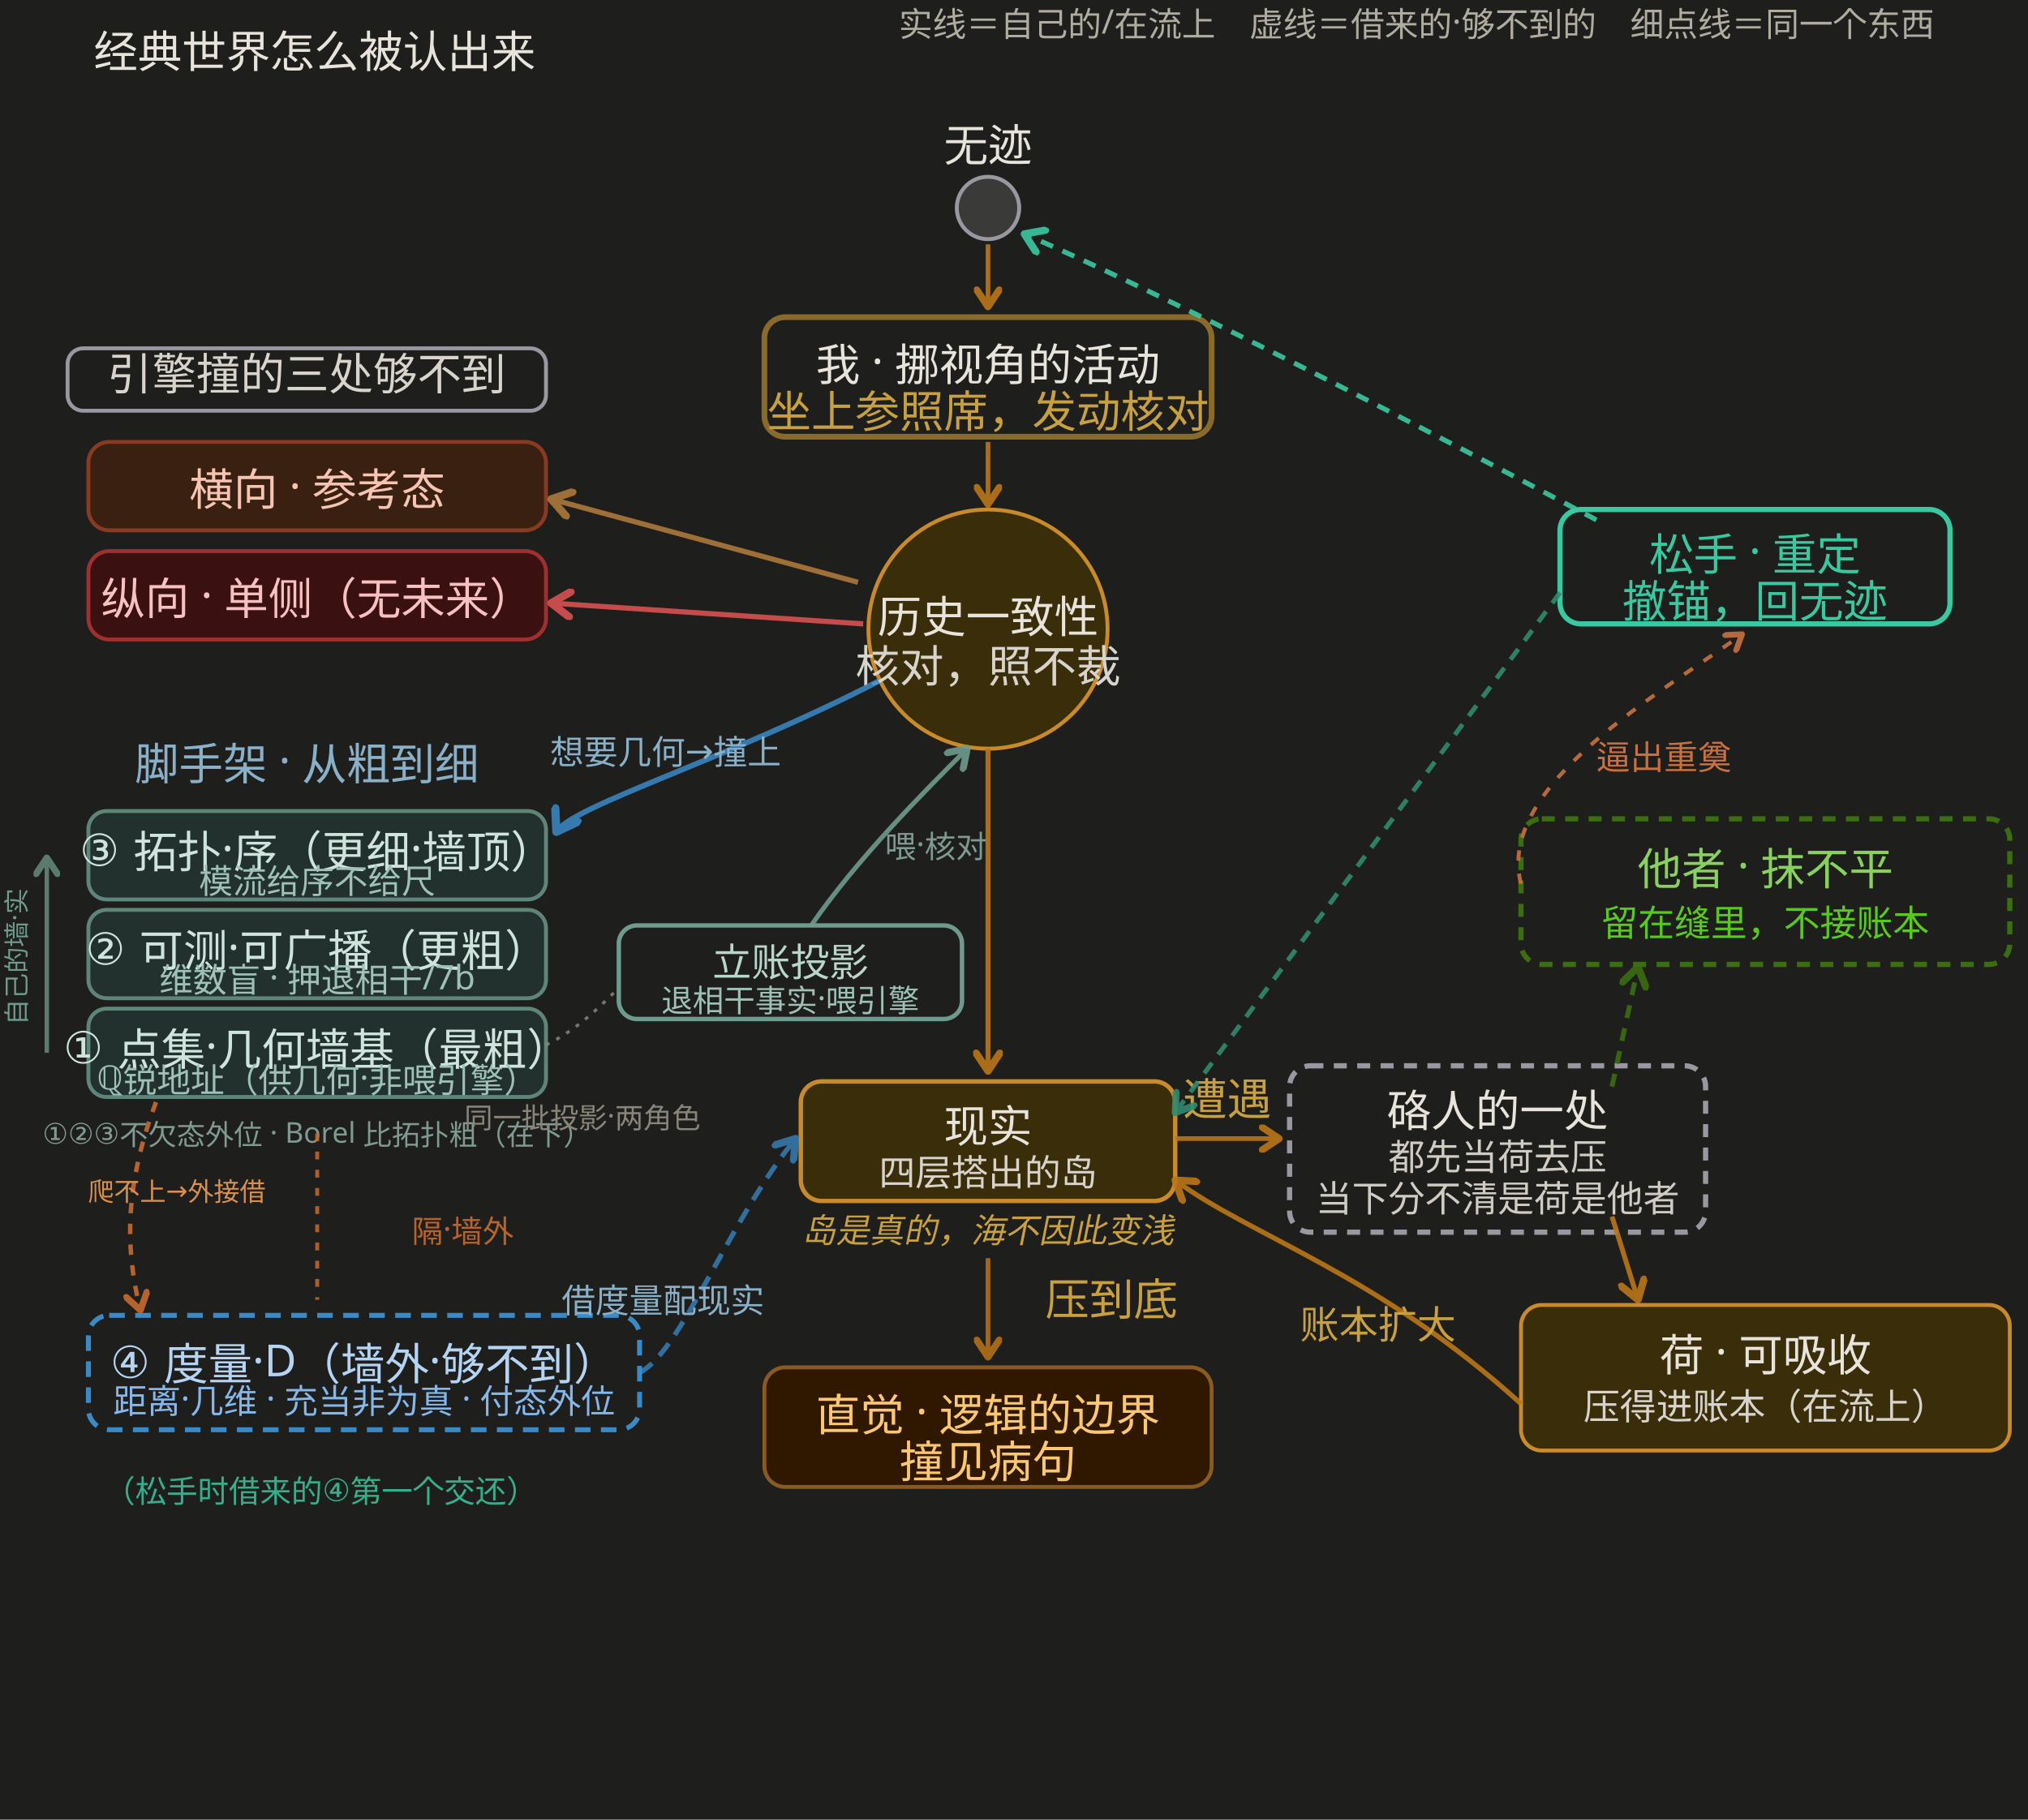
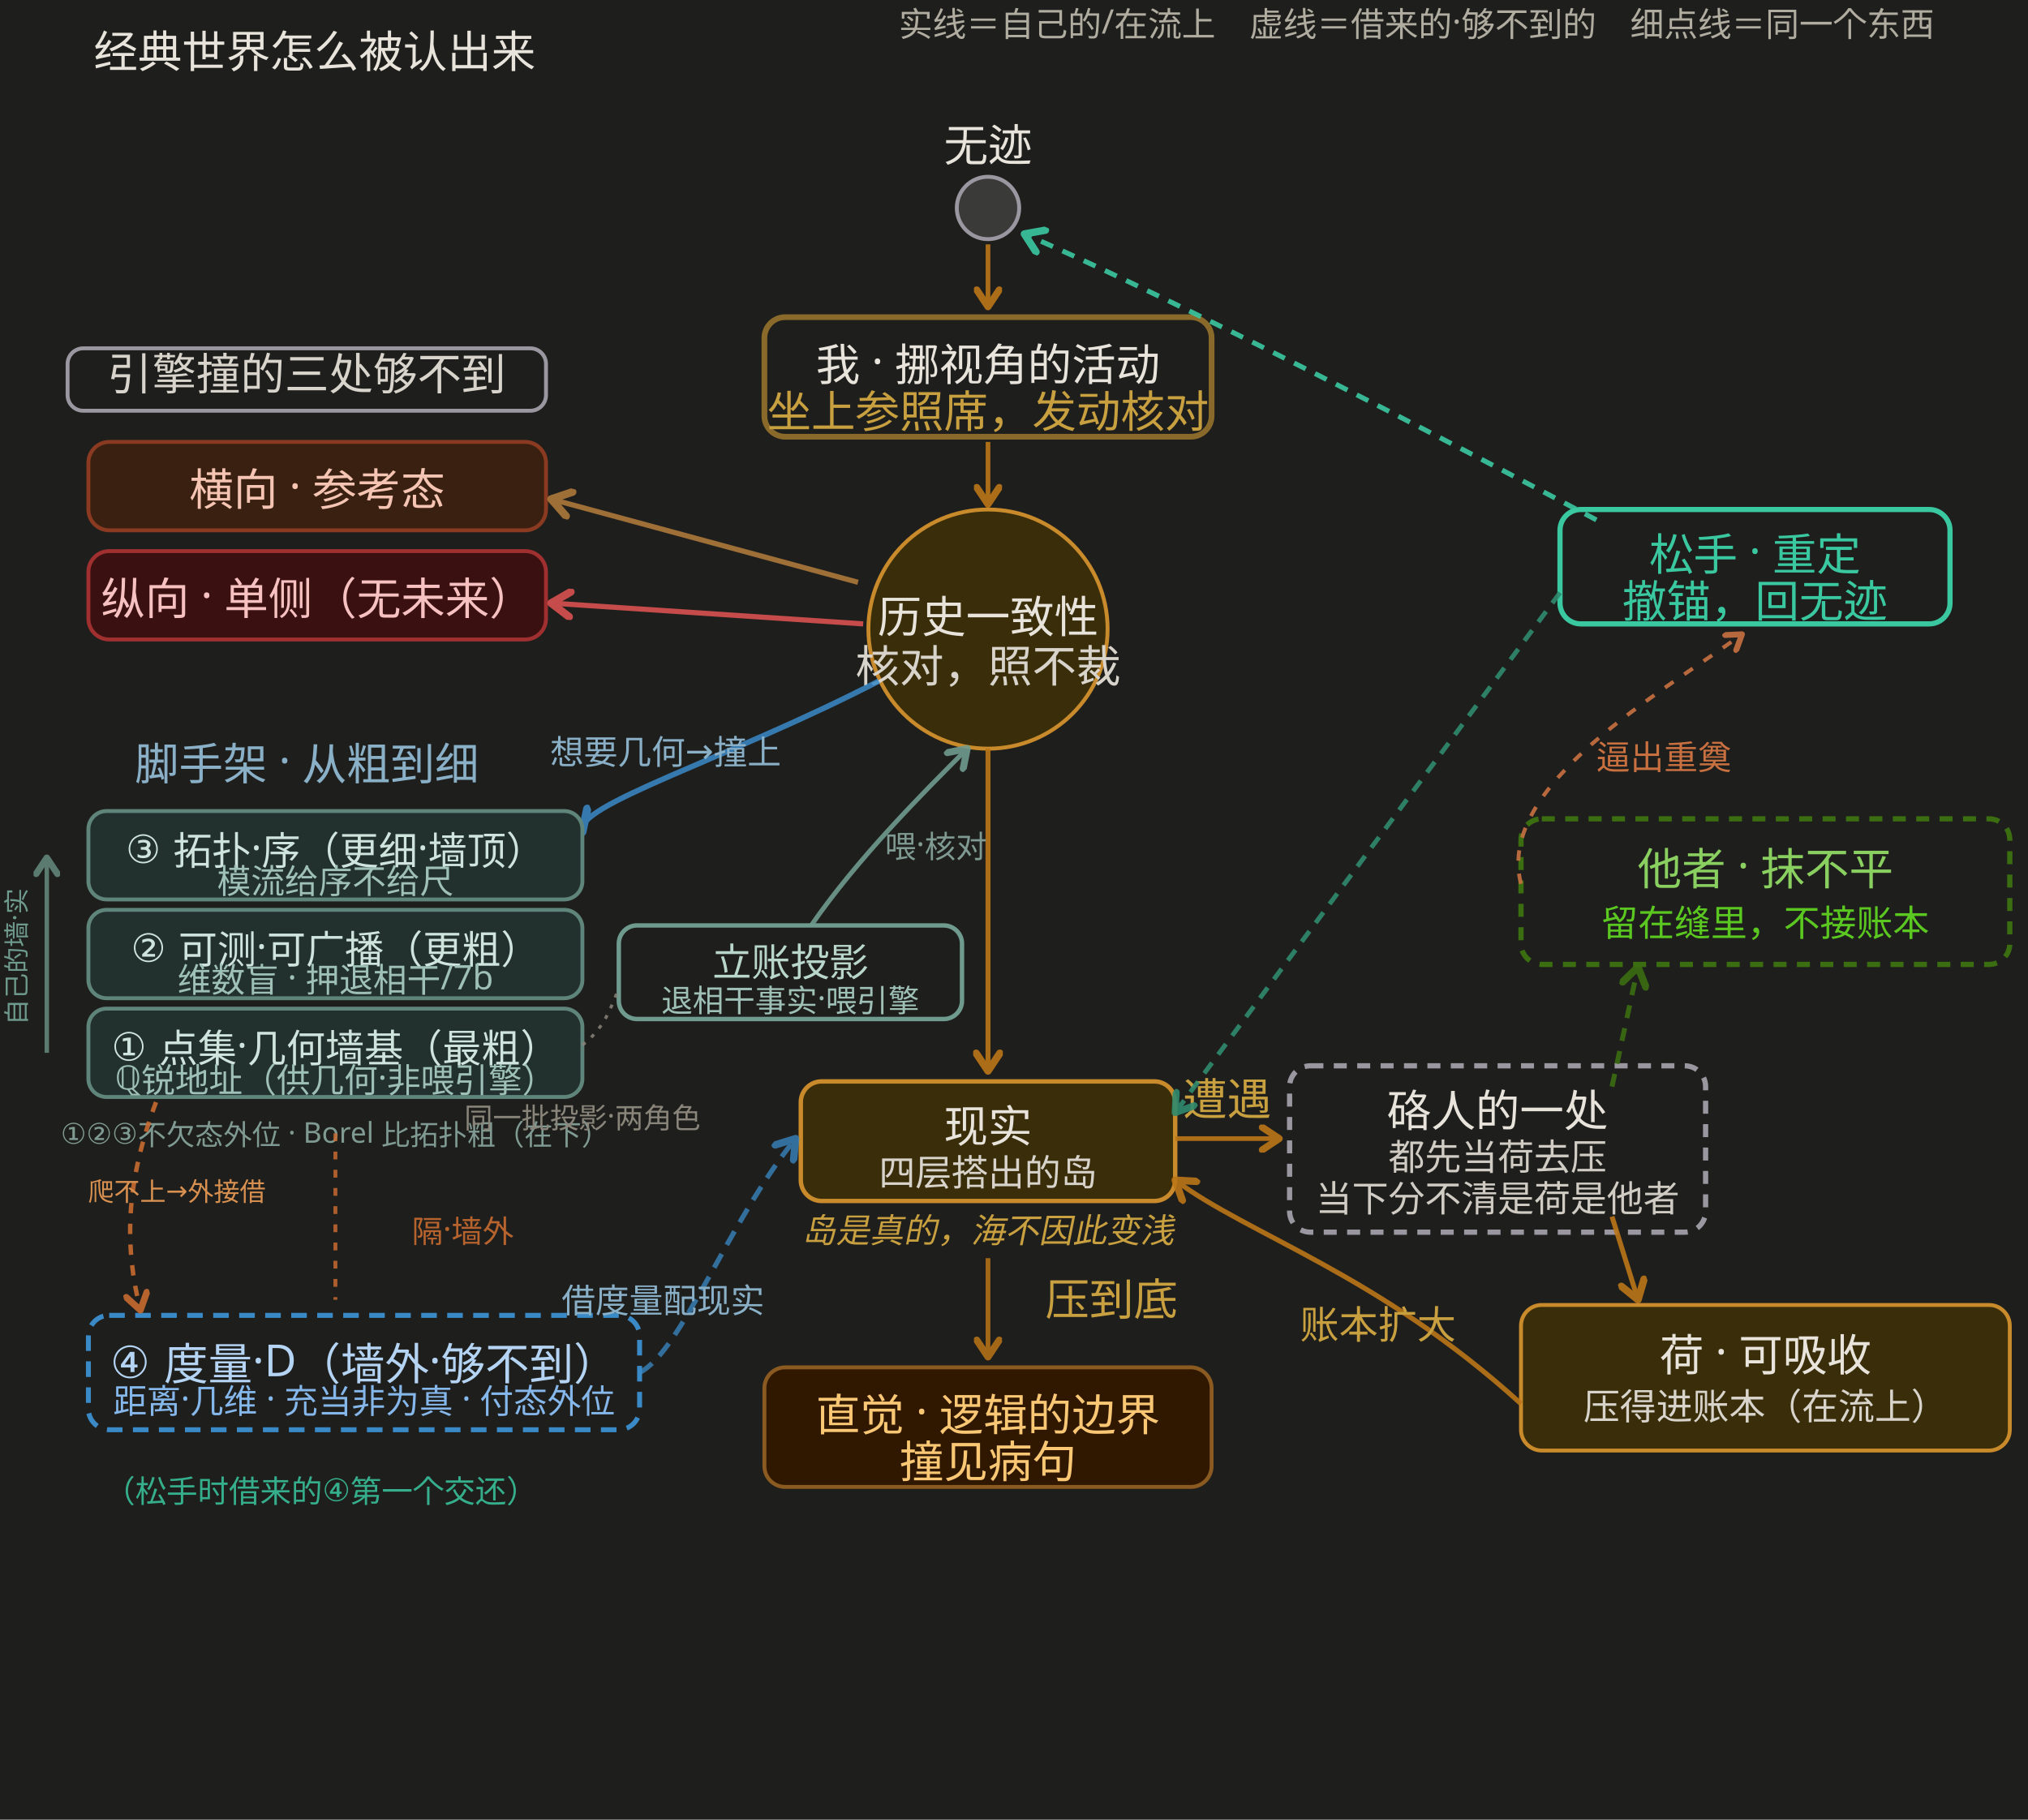
<svg xmlns="http://www.w3.org/2000/svg" preserveAspectRatio="xMidYMid meet" width="100%" viewBox="0 0 780 700" role="img">
  <rect x="0" y="0" width="780" height="700" fill="#1e1e1c" />
  <defs>
    <marker id="arrow" viewBox="0 0 10 10" refX="8" refY="5" markerWidth="6" markerHeight="6" orient="auto-start-reverse">
      <path d="M2 1L8 5L2 9" fill="none" stroke="context-stroke" stroke-width="2.5" stroke-linecap="round" stroke-linejoin="round" />
    </marker>
  </defs>
  <text x="36" y="26" fill="#e8e4dc" font-family="'Anthropic Sans',sans-serif" font-size="17" font-weight="500">经典世界怎么被认出来</text>
  <text x="744" y="14" text-anchor="end" fill="#b0aca0" font-family="'Anthropic Sans',sans-serif" font-size="13">实线＝自己的/在流上　虚线＝借来的·够不到的　细点线＝同一个东西</text>
  <a href="02_start.html#scene-wuji" target="_top">
    <g>
      <circle cx="380" cy="80" r="12" fill="#3a3a38" stroke="#9b97a0" stroke-width="1.5" />
      <text x="380" y="62" text-anchor="middle" fill="#e8e4dc" font-family="'Anthropic Sans',sans-serif" font-size="17" font-weight="500">无迹</text>
    </g>
  </a>
  <line x1="380" y1="94" x2="380" y2="118" stroke="#ba7517" stroke-width="1.8" opacity="0.9" marker-end="url(#arrow)" />
  <a href="07_worldtopos.html#scene-wo" target="_top">
    <g>
      <rect x="294" y="122" width="172" height="46" rx="8" fill="none" stroke="#8a6a2a" stroke-width="2.2" />
      <text x="380" y="139" text-anchor="middle" dominant-baseline="central" fill="#e8e4dc" font-family="'Anthropic Sans',sans-serif" font-size="17" font-weight="500">我 · 挪视角的活动</text>
      <text x="380" y="157" text-anchor="middle" dominant-baseline="central" fill="#c8a040" font-family="'Anthropic Sans',sans-serif" font-size="17">坐上参照席，发动核对</text>
    </g>
  </a>
  <line x1="380" y1="170" x2="380" y2="194" stroke="#ba7517" stroke-width="1.8" opacity="0.9" marker-end="url(#arrow)" />
  <a href="07_worldtopos.html#scene-lishi" target="_top">
    <g>
      <circle cx="380" cy="242" r="46" fill="#3a2e0a" stroke="#c88a2a" stroke-width="1.5" />
      <text x="380" y="236" text-anchor="middle" dominant-baseline="central" fill="#e8e4dc" font-family="'Anthropic Sans',sans-serif" font-size="17" font-weight="500">历史一致性</text>
      <text x="380" y="255" text-anchor="middle" dominant-baseline="central" fill="#d8d4cc" font-family="'Anthropic Sans',sans-serif" font-size="17">核对，照不裁</text>
    </g>
  </a>
  <line x1="380" y1="288" x2="380" y2="412" stroke="#ba7517" stroke-width="1.9" opacity="0.9" marker-end="url(#arrow)" />
  <a href="10_classicalworld.html#scene-xianshi" target="_top">
    <g>
      <rect x="308" y="416" width="144" height="46" rx="8" fill="#3a2e0a" stroke="#c88a2a" stroke-width="1.7" />
      <text x="380" y="432" text-anchor="middle" dominant-baseline="central" fill="#e8e4dc" font-family="'Anthropic Sans',sans-serif" font-size="17" font-weight="500">现实</text>
      <text x="380" y="450" text-anchor="middle" dominant-baseline="central" fill="#d8d4cc" font-family="'Anthropic Sans',sans-serif" font-size="14">四层搭出的岛</text>
    </g>
  </a>
  <text x="380" y="478" text-anchor="middle" fill="#c8a040" font-family="'Anthropic Sans',sans-serif" font-size="13" font-style="italic">岛是真的，海不因此变浅</text>
  <line x1="380" y1="484" x2="380" y2="522" stroke="#ba7517" stroke-width="1.8" opacity="0.85" marker-end="url(#arrow)" />
  <text x="402" y="506" fill="#c8a040" font-family="'Anthropic Sans',sans-serif" font-size="17">压到底</text>
  <a href="08_intuition.html#scene-luoji" target="_top">
    <g>
      <rect x="294" y="526" width="172" height="46" rx="8" fill="#301800" stroke="#8a5a20" stroke-width="1.5" />
      <text x="380" y="543" text-anchor="middle" dominant-baseline="central" fill="#FAC775" font-family="'Anthropic Sans',sans-serif" font-size="17" font-weight="500">直觉 · 逻辑的边界</text>
      <text x="380" y="561" text-anchor="middle" dominant-baseline="central" fill="#FAC775" font-family="'Anthropic Sans',sans-serif" font-size="17">撞见病句</text>
    </g>
  </a>
  <a href="05_unknowable.html#scene-sanzhong" target="_top">
    <g>
      <text x="118" y="150" text-anchor="middle" fill="#d8d4cc" font-family="'Anthropic Sans',sans-serif" font-size="17">引擎撞的三处够不到</text>
      <rect x="26" y="134" width="184" height="24" rx="6" fill="none" stroke="#9b97a0" stroke-width="1.5" />
    </g>
  </a>
  <a href="04_intentionality.html#scene-heng" target="_top">
    <g>
      <rect x="34" y="170" width="176" height="34" rx="8" fill="#3a2010" stroke="#8a3a20" stroke-width="1.5" />
      <text x="122" y="187" text-anchor="middle" dominant-baseline="central" fill="#F5C4B3" font-family="'Anthropic Sans',sans-serif" font-size="17" font-weight="500">横向 · 参考态</text>
    </g>
  </a>
  <line x1="330" y1="224" x2="212" y2="192" stroke="#c88a40" stroke-width="2.0" opacity="0.75" marker-end="url(#arrow)" />
  <a href="03_twostreams.html#scene-zong" target="_top">
    <g>
      <rect x="34" y="212" width="176" height="34" rx="8" fill="#3a1010" stroke="#a03030" stroke-width="1.5" />
      <text x="122" y="229" text-anchor="middle" dominant-baseline="central" fill="#F7C1C1" font-family="'Anthropic Sans',sans-serif" font-size="17" font-weight="500">纵向 · 单侧（无未来）</text>
    </g>
  </a>
  <line x1="332" y1="240" x2="212" y2="232" stroke="#d85050" stroke-width="2.0" opacity="0.9" marker-end="url(#arrow)" />
  <text x="118" y="300" text-anchor="middle" fill="#8ab0c8" font-family="'Anthropic Sans',sans-serif" font-size="17" font-weight="500">脚手架 · 从粗到细</text>
-   <path d="M338 262 C 280 292, 220 310, 214 320" fill="none" stroke="#3a8ac8" stroke-width="2.1" opacity="0.85" marker-end="url(#arrow)" />
+   <path d="M338 262 C 280 292, 220 310, 224 320" fill="none" stroke="#3a8ac8" stroke-width="2.1" opacity="0.85" marker-end="url(#arrow)" />
  <text x="256" y="294" text-anchor="middle" fill="#8ab0c8" font-family="'Anthropic Sans',sans-serif" font-size="13">想要几何→撞上</text>
  <g>
-     <rect x="34" y="312" width="176" height="34" rx="7" fill="#22302e" stroke="#5f857b" stroke-width="1.5" />
-     <text x="122" y="324" text-anchor="middle" dominant-baseline="central" fill="#cfe4dc" font-family="'Anthropic Sans',sans-serif" font-size="17" font-weight="500">③ 拓扑·序（更细·墙顶）</text>
-     <text x="122" y="338" text-anchor="middle" dominant-baseline="central" fill="#9ec0b6" font-family="'Anthropic Sans',sans-serif" font-size="13">模流给序不给尺</text>
+     <rect x="34" y="312" width="190" height="34" rx="7" fill="#22302e" stroke="#5f857b" stroke-width="1.5" />
+     <text x="129" y="324" text-anchor="middle" dominant-baseline="central" fill="#cfe4dc" font-family="'Anthropic Sans',sans-serif" font-size="15" font-weight="500">③ 拓扑·序（更细·墙顶）</text>
+     <text x="129" y="338" text-anchor="middle" dominant-baseline="central" fill="#9ec0b6" font-family="'Anthropic Sans',sans-serif" font-size="13">模流给序不给尺</text>
  </g>
  <g>
-     <rect x="34" y="350" width="176" height="34" rx="7" fill="#22302e" stroke="#5f857b" stroke-width="1.5" />
-     <text x="122" y="362" text-anchor="middle" dominant-baseline="central" fill="#cfe4dc" font-family="'Anthropic Sans',sans-serif" font-size="17" font-weight="500">② 可测·可广播（更粗）</text>
-     <text x="122" y="376" text-anchor="middle" dominant-baseline="central" fill="#9ec0b6" font-family="'Anthropic Sans',sans-serif" font-size="13">维数盲 · 押退相干/7b</text>
+     <rect x="34" y="350" width="190" height="34" rx="7" fill="#22302e" stroke="#5f857b" stroke-width="1.5" />
+     <text x="129" y="362" text-anchor="middle" dominant-baseline="central" fill="#cfe4dc" font-family="'Anthropic Sans',sans-serif" font-size="15" font-weight="500">② 可测·可广播（更粗）</text>
+     <text x="129" y="376" text-anchor="middle" dominant-baseline="central" fill="#9ec0b6" font-family="'Anthropic Sans',sans-serif" font-size="13">维数盲 · 押退相干/7b</text>
  </g>
  <g>
-     <rect x="34" y="388" width="176" height="34" rx="7" fill="#22302e" stroke="#5f857b" stroke-width="1.5" />
-     <text x="122" y="400" text-anchor="middle" dominant-baseline="central" fill="#cfe4dc" font-family="'Anthropic Sans',sans-serif" font-size="17" font-weight="500">① 点集·几何墙基（最粗）</text>
-     <text x="122" y="414" text-anchor="middle" dominant-baseline="central" fill="#9ec0b6" font-family="'Anthropic Sans',sans-serif" font-size="13">ℚ锐地址（供几何·非喂引擎）</text>
+     <rect x="34" y="388" width="190" height="34" rx="7" fill="#22302e" stroke="#5f857b" stroke-width="1.5" />
+     <text x="129" y="400" text-anchor="middle" dominant-baseline="central" fill="#cfe4dc" font-family="'Anthropic Sans',sans-serif" font-size="15" font-weight="500">① 点集·几何墙基（最粗）</text>
+     <text x="129" y="414" text-anchor="middle" dominant-baseline="central" fill="#9ec0b6" font-family="'Anthropic Sans',sans-serif" font-size="13">ℚ锐地址（供几何·非喂引擎）</text>
  </g>
  <line x1="18" y1="405" x2="18" y2="330" stroke="#6f9a8e" stroke-width="1.7" opacity="0.75" marker-end="url(#arrow)" />
  <text x="10" y="368" text-anchor="middle" fill="#6f9a8e" font-family="'Anthropic Sans',sans-serif" font-size="10" transform="rotate(-90 10 368)">自己的墙·实</text>
-   <text x="122" y="440" text-anchor="middle" fill="#7f9a92" font-family="'Anthropic Sans',sans-serif" font-size="11">①②③不欠态外位 · Borel 比拓扑粗（在下）</text>
+   <text x="129" y="440" text-anchor="middle" fill="#7f9a92" font-family="'Anthropic Sans',sans-serif" font-size="11">①②③不欠态外位 · Borel 比拓扑粗（在下）</text>
  <g>
    <rect x="238" y="356" width="132" height="36" rx="7" fill="none" stroke="#6f9a8e" stroke-width="1.7" />
    <text x="304" y="369" text-anchor="middle" dominant-baseline="central" fill="#b9d6cc" font-family="'Anthropic Sans',sans-serif" font-size="15" font-weight="500">立账投影</text>
    <text x="304" y="384" text-anchor="middle" dominant-baseline="central" fill="#9ec0b6" font-family="'Anthropic Sans',sans-serif" font-size="12">退相干事实·喂引擎</text>
  </g>
  <path d="M312 356 C 330 330, 355 305, 372 288" fill="none" stroke="#6f9a8e" stroke-width="1.8" opacity="0.9" marker-end="url(#arrow)" />
  <text x="360" y="330" text-anchor="middle" fill="#7f9a92" font-family="'Anthropic Sans',sans-serif" font-size="12">喂·核对</text>
-   <path d="M210 402 C 222 396, 230 388, 238 380" fill="none" stroke="#8a857a" stroke-width="1.2" opacity="0.85" stroke-dasharray="1.5 3" />
+   <path d="M224 402 C 232 396, 235 388, 238 380" fill="none" stroke="#8a857a" stroke-width="1.2" opacity="0.85" stroke-dasharray="1.5 3" />
  <text x="224" y="434" text-anchor="middle" fill="#8a857a" font-family="'Anthropic Sans',sans-serif" font-size="11">同一批投影·两角色</text>
-   <line x1="122" y1="436" x2="122" y2="500" stroke="#c86a30" stroke-width="1.5" stroke-dasharray="3 4" opacity="0.85" />
+   <line x1="129" y1="436" x2="129" y2="500" stroke="#c86a30" stroke-width="1.5" stroke-dasharray="3 4" opacity="0.85" />
  <text x="178" y="478" text-anchor="middle" fill="#c86a30" font-family="'Anthropic Sans',sans-serif" font-size="12" opacity="0.9">隔·墙外</text>
  <a href="09_assertion.html#scene-dui" target="_top">
    <g>
      <rect x="34" y="506" width="212" height="44" rx="8" fill="none" stroke="#3a8ac8" stroke-width="1.9" stroke-dasharray="6 4" />
      <text x="140" y="521" text-anchor="middle" dominant-baseline="central" fill="#B5D4F4" font-family="'Anthropic Sans',sans-serif" font-size="17" font-weight="500">④ 度量·D（墙外·够不到）</text>
      <text x="140" y="538" text-anchor="middle" dominant-baseline="central" fill="#85B7EB" font-family="'Anthropic Sans',sans-serif" font-size="13">距离·几维 · 充当非为真 · 付态外位</text>
    </g>
  </a>
  <path d="M60 424 C 48 456, 48 480, 54 504" fill="none" stroke="#c86a30" stroke-width="1.7" opacity="0.9" stroke-dasharray="4 4" marker-end="url(#arrow)" />
  <text x="68" y="462" text-anchor="middle" fill="#d89050" font-family="'Anthropic Sans',sans-serif" font-size="10">爬不上→外接借</text>
  <path d="M246 528 C 262 520, 280 470, 306 438" fill="none" stroke="#3a8ac8" stroke-width="1.9" opacity="0.75" stroke-dasharray="6 4" marker-end="url(#arrow)" />
  <text x="255" y="505" text-anchor="middle" fill="#8ab0c8" font-family="'Anthropic Sans',sans-serif" font-size="13">借度量配现实</text>
  <line x1="452" y1="438" x2="492" y2="438" stroke="#ba7517" stroke-width="1.8" opacity="0.9" marker-end="url(#arrow)" />
  <text x="472" y="429" text-anchor="middle" fill="#c8a040" font-family="'Anthropic Sans',sans-serif" font-size="17">遭遇</text>
  <g>
    <rect x="496" y="410" width="160" height="64" rx="8" fill="none" stroke="#9b97a0" stroke-width="2.0" stroke-dasharray="5 4" />
    <text x="576" y="426" text-anchor="middle" dominant-baseline="central" fill="#e8e4dc" font-family="'Anthropic Sans',sans-serif" font-size="17" font-weight="500">硌人的一处</text>
    <text x="576" y="444" text-anchor="middle" dominant-baseline="central" fill="#d0ccc4" font-family="'Anthropic Sans',sans-serif" font-size="14">都先当荷去压</text>
    <text x="576" y="460" text-anchor="middle" dominant-baseline="central" fill="#d0ccc4" font-family="'Anthropic Sans',sans-serif" font-size="14">当下分不清是荷是他者</text>
  </g>
  <line x1="620" y1="418" x2="630" y2="372" stroke="#3b6d11" stroke-width="1.9" opacity="0.9" stroke-dasharray="5 4" marker-end="url(#arrow)" />
  <g>
    <rect x="585" y="315" width="188" height="56" rx="8" fill="none" stroke="#3b6d11" stroke-width="2.0" stroke-dasharray="5 4" />
    <text x="679" y="333" text-anchor="middle" dominant-baseline="central" fill="#8ad060" font-family="'Anthropic Sans',sans-serif" font-size="17" font-weight="500">他者 · 抹不平</text>
    <text x="679" y="354" text-anchor="middle" dominant-baseline="central" fill="#5ac820" font-family="'Anthropic Sans',sans-serif" font-size="14">留在缝里，不接账本</text>
  </g>
  <path d="M585 340 C 575 302, 640 266, 670 244" fill="none" stroke="#c87040" stroke-width="1.5" opacity="0.9" stroke-dasharray="4 5" marker-end="url(#arrow)" />
  <text x="640" y="296" text-anchor="middle" fill="#c87040" font-family="'Anthropic Sans',sans-serif" font-size="13">逼出重奠</text>
  <line x1="620" y1="468" x2="630" y2="500" stroke="#ba7517" stroke-width="1.9" opacity="0.9" marker-end="url(#arrow)" />
  <a href="06_theother.html#scene-he" target="_top">
    <g>
      <rect x="585" y="502" width="188" height="56" rx="8" fill="#3a2e0a" stroke="#c88a2a" stroke-width="1.5" />
      <text x="679" y="520" text-anchor="middle" dominant-baseline="central" fill="#e8e4dc" font-family="'Anthropic Sans',sans-serif" font-size="17" font-weight="500">荷 · 可吸收</text>
      <text x="679" y="540" text-anchor="middle" dominant-baseline="central" fill="#d8d4cc" font-family="'Anthropic Sans',sans-serif" font-size="14">压得进账本（在流上）</text>
    </g>
  </a>
  <path d="M585 540 C 530 490, 480 475, 452 454" fill="none" stroke="#ba7517" stroke-width="1.9" opacity="0.9" marker-end="url(#arrow)" />
  <text x="530" y="515" text-anchor="middle" fill="#c8a040" font-family="'Anthropic Sans',sans-serif" font-size="15">账本扩大</text>
  <a href="12_epilogue.html#scene-songshou" target="_top">
    <g>
      <rect x="600" y="196" width="150" height="44" rx="8" fill="none" stroke="#3ac8a0" stroke-width="2.0" />
      <text x="675" y="212" text-anchor="middle" dominant-baseline="central" fill="#3ac8a0" font-family="'Anthropic Sans',sans-serif" font-size="17" font-weight="500">松手 · 重定</text>
      <text x="675" y="230" text-anchor="middle" dominant-baseline="central" fill="#3ac8a0" font-family="'Anthropic Sans',sans-serif" font-size="17">撤锚，回无迹</text>
    </g>
  </a>
  <line x1="600" y1="228" x2="452" y2="428" stroke="#2f8a6e" stroke-width="1.8" opacity="0.9" stroke-dasharray="5 4" marker-end="url(#arrow)" />
  <path d="M614 200 C 520 150, 440 110, 394 90" fill="none" stroke="#3ac8a0" stroke-width="1.9" opacity="0.9" stroke-dasharray="5 4" marker-end="url(#arrow)" />
  <text x="40" y="578" text-anchor="start" fill="#3ac8a0" font-family="'Anthropic Sans',sans-serif" font-size="12" opacity="0.85">（松手时借来的④第一个交还）</text>
</svg>
